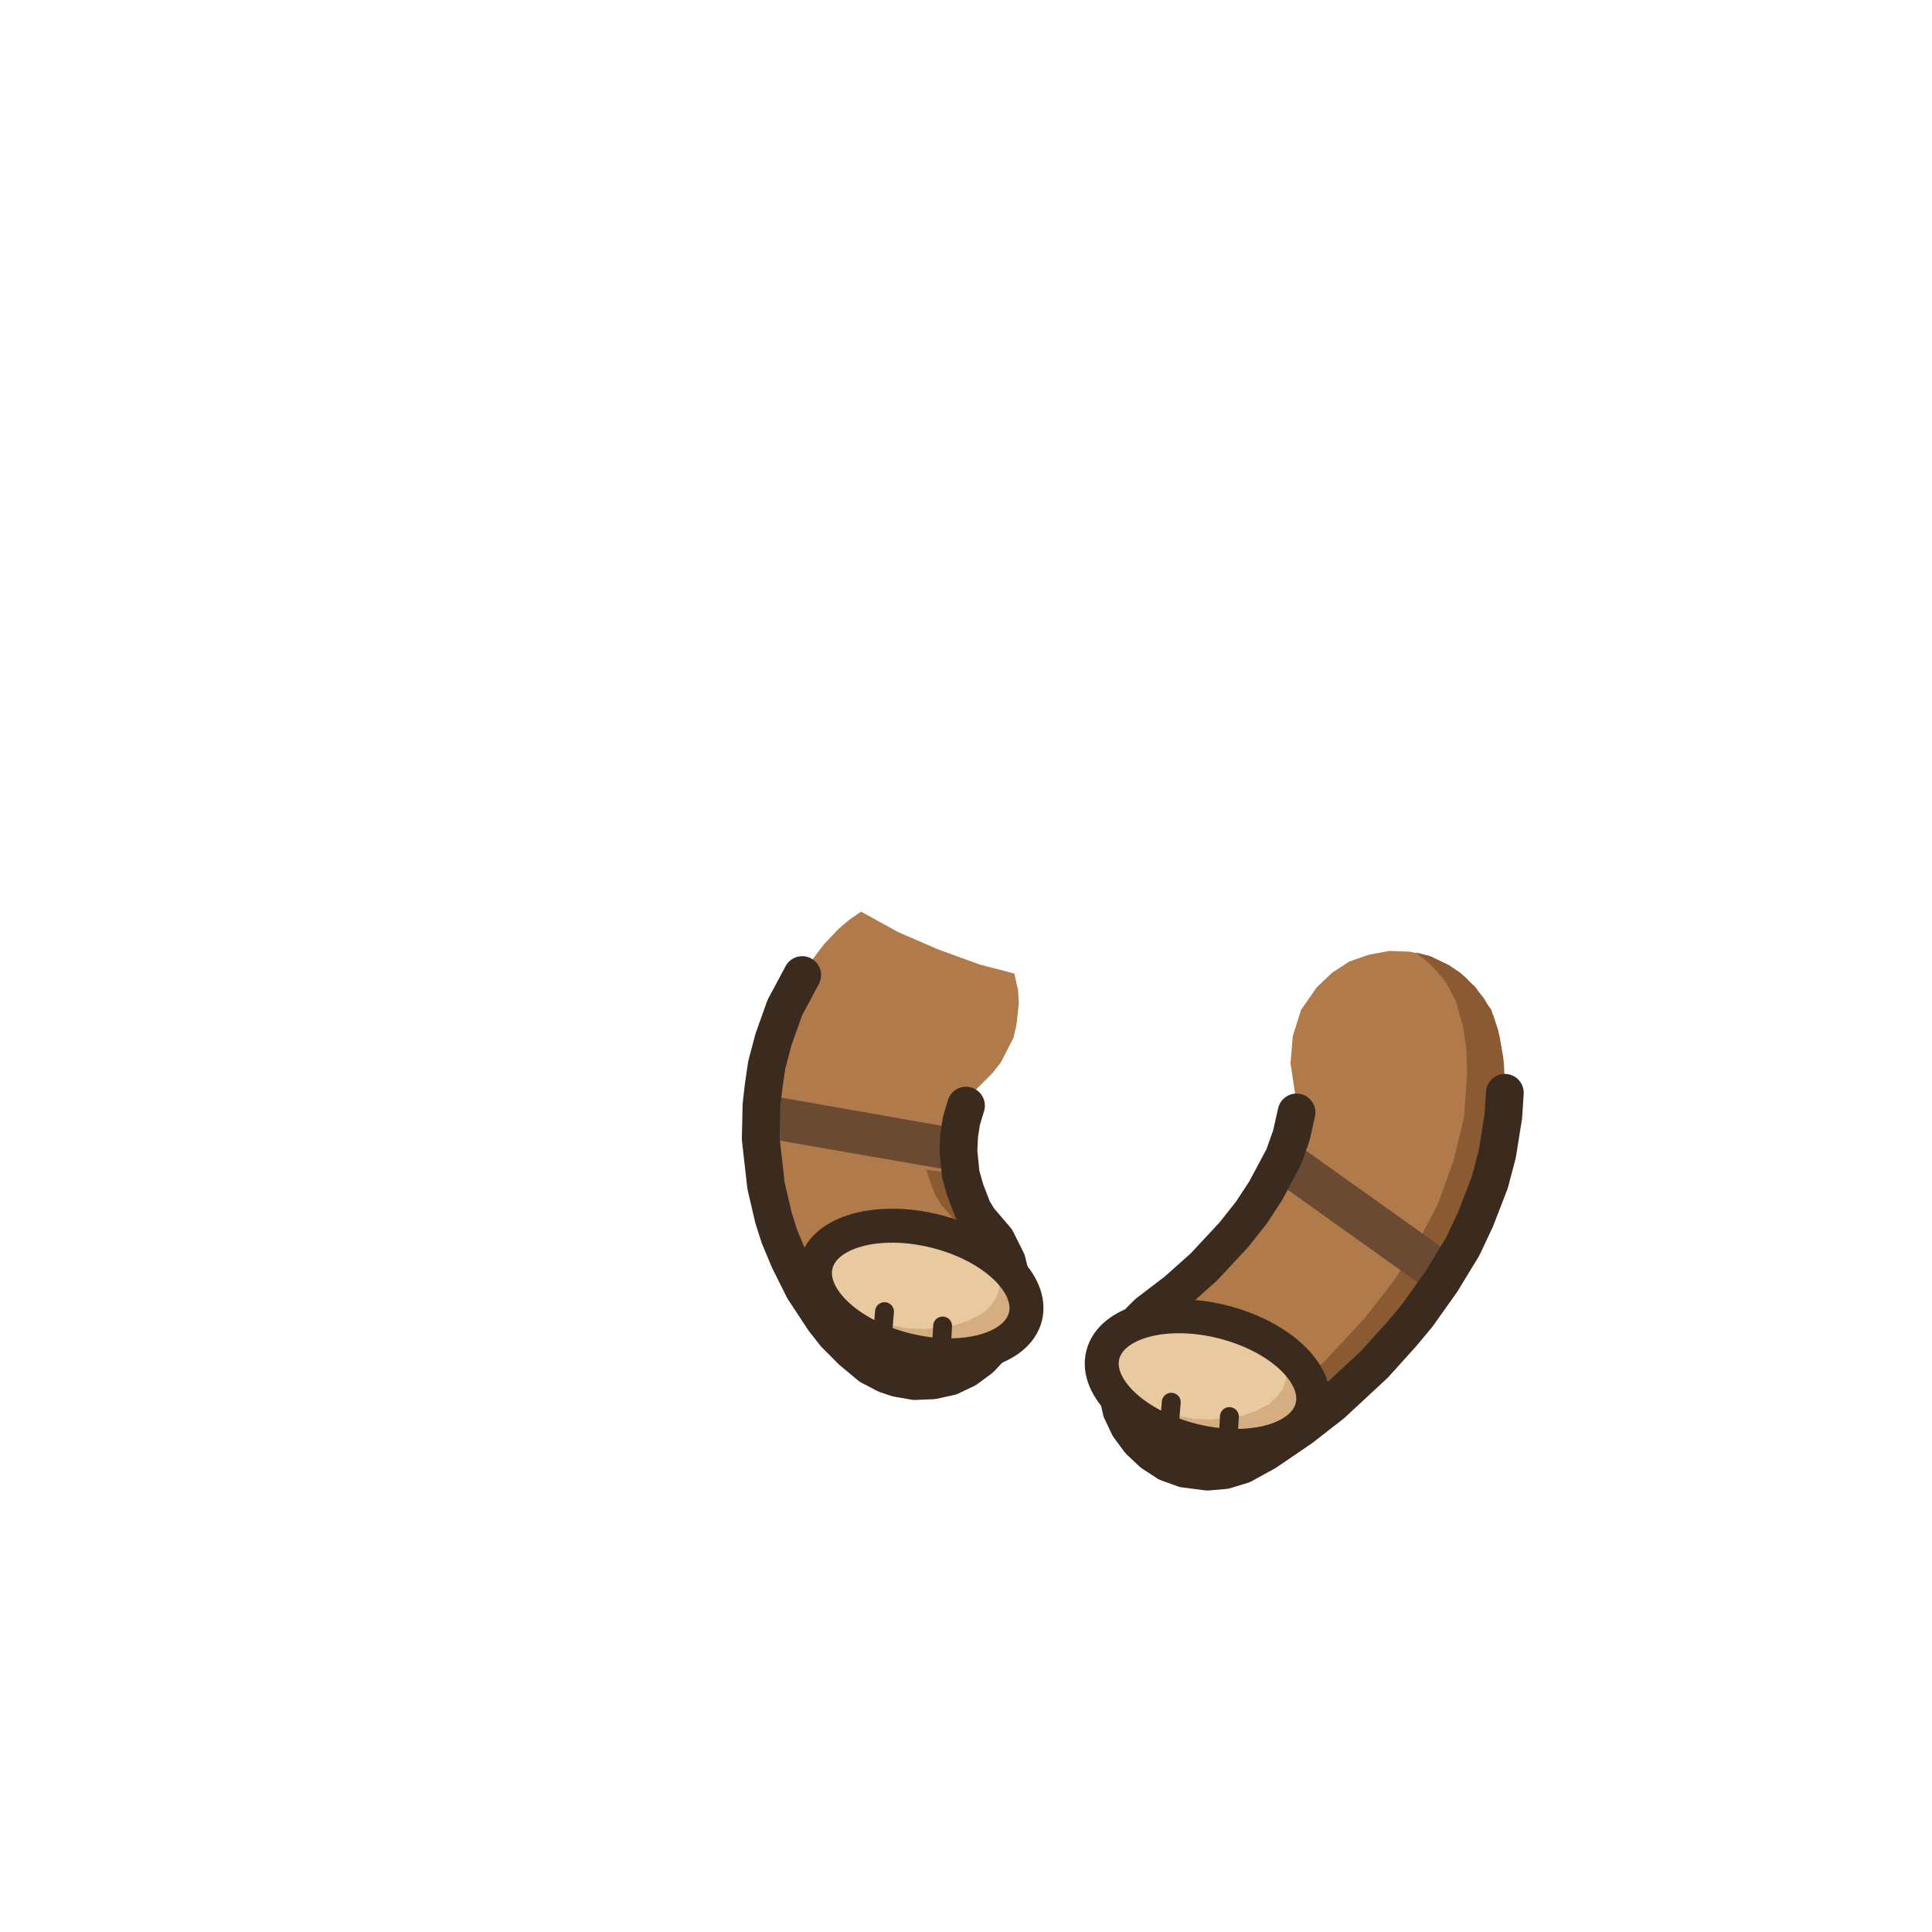
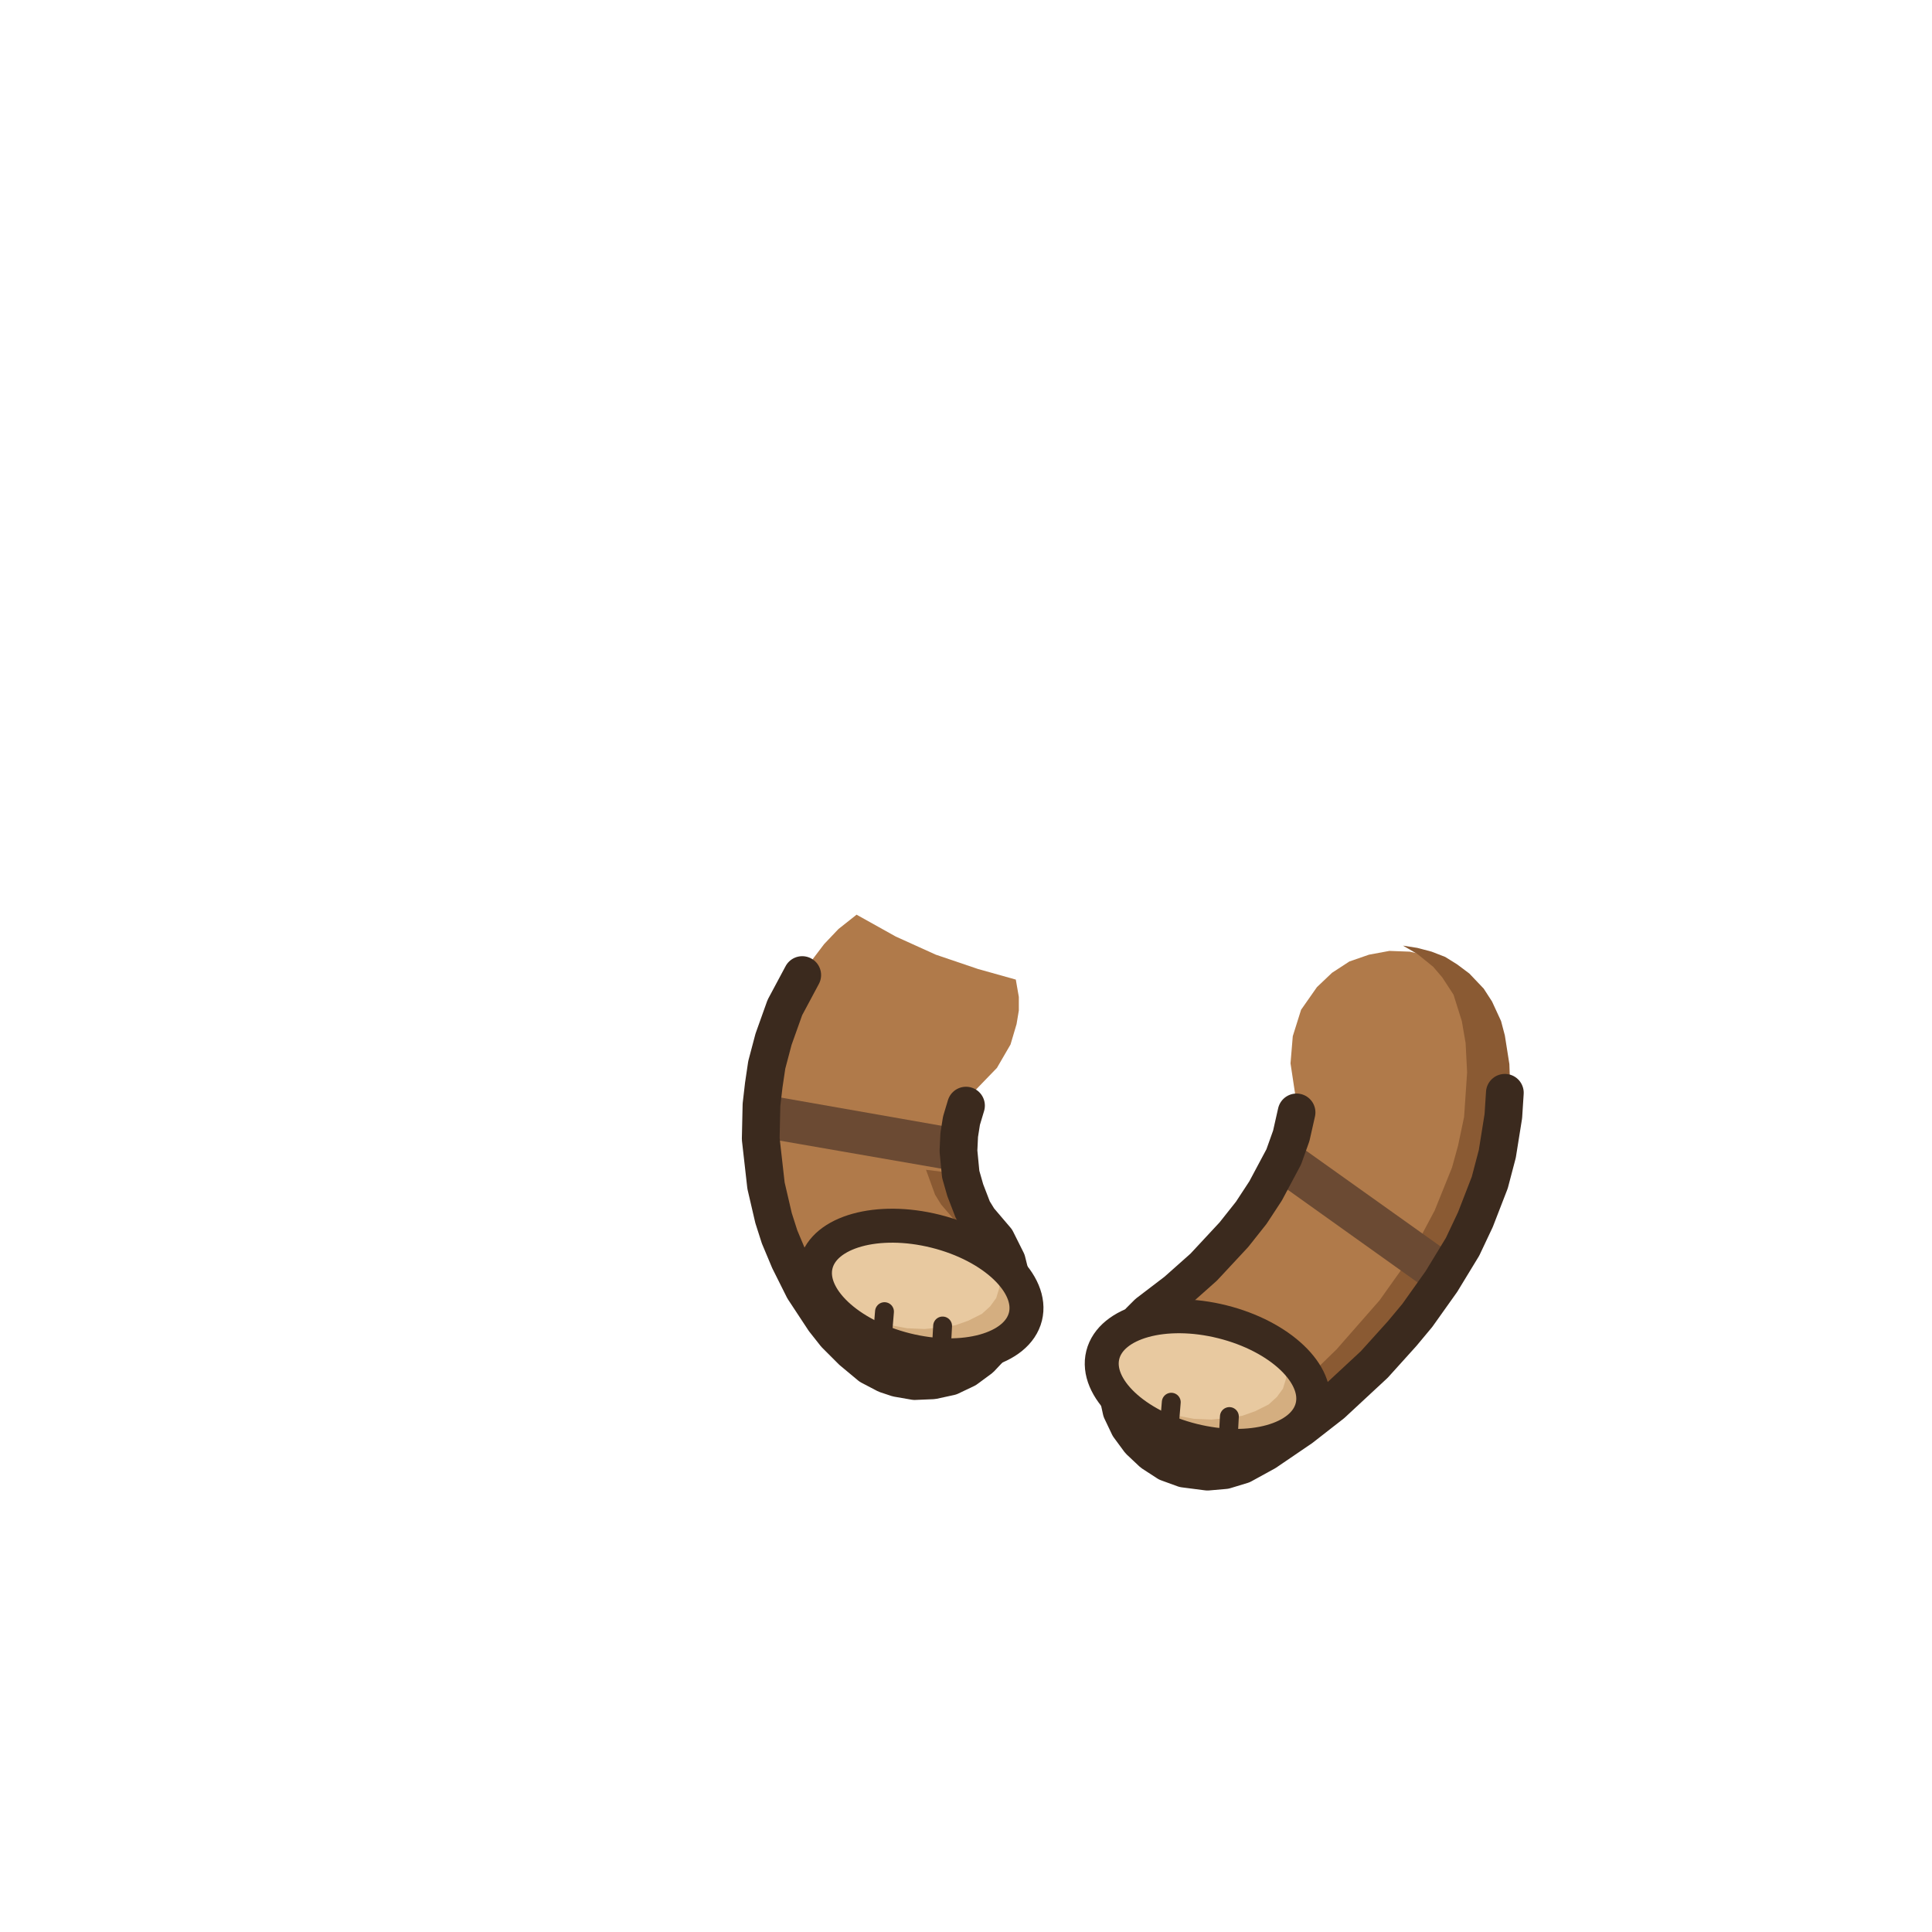
<svg xmlns="http://www.w3.org/2000/svg" viewBox="0 0 256 256">
-   <path d="M102.5 137.7 L101.6 141.1 L100.9 146.4 L100.8 150.9 L101.1 154.4 L101.9 158.8 L103.3 163.9 L104.6 167 L106.5 170.8 L109.2 174.9 L110.7 176.8 L114.1 180 L116.7 181.8 L118.9 182.6 L122 183 L125.1 182.6 L128 181.4 L130.5 179.5 L132 177.7 L133.4 174.9 L133.9 172.6 L134 170.2 L133.4 167.1 L132.4 165 L129.3 161 L128.2 158.7 L127.2 154.7 L127 151.4 L127.4 148.5 L128.2 146.1 L129.2 144.5 L131.5 142.2 L132.6 140.8 L134.3 137.5 L134.7 135.7 L135 133 L134.9 131.2 L134.4 129 L129.8 127.8 L124.3 125.8 L119 123.5 L114.1 120.8 L112.5 121.9 L111.1 123.1 L109.2 125.1 L107 128 L104.4 132.7Z" fill="#B07A4A" />
-   <path d="M115.2 180.9 L118.1 182.4 L120.4 182.9 L123.6 182.9 L125.9 182.4 L128.7 181 L130.5 179.5 L132 177.7 L133.1 175.6 L133.6 174.1 L134 171.8 L134 170.2 L133.6 167.9 L132.4 165 L131.5 163.7 L129.7 161.6 L128.9 160.3 L128.2 158.7 L127.4 156 L125.1 155.3 L122.7 155 L123.9 158.3 L124.7 159.6 L126.5 161.7 L127.4 163 L128.6 165.9 L129 168.2 L129 169.8 L128.6 172.1 L128.1 173.6 L127.4 175 L126 176.9 L123.7 179 L121.6 180.1 L119.3 180.8 L117 181Z" fill="#8A5A33" />
+   <path d="M102.5 137.7 L101.6 141.1 L100.9 146.4 L100.8 150.9 L101.1 154.4 L101.9 158.8 L103.3 163.9 L104.6 167 L106.5 170.8 L109.2 174.9 L110.7 176.8 L114.1 180 L116.7 181.8 L118.9 182.6 L122 183 L125.1 182.6 L128 181.4 L130.5 179.5 L132.4 177 L133.6 174.1 L134 171 L133.6 167.9 L132.8 165.7 L131.5 163.7 L129.3 161 L127.9 157.7 L127.1 153.6 L127 151.4 L127.2 149.4 L127.6 147.6 L128.5 145.6 L129.2 144.5 L132.1 141.5 L133.9 138.4 L134.7 135.7 L135 133.9 L135 132.1 L134.6 129.8 L129.6 128.4 L124 126.5 L118.7 124.1 L113.5 121.2 L111.1 123.1 L109.2 125.1 L107 128 L104.4 132.7Z" fill="#B07A4A" />
+   <path d="M114.3 181.1 L117.1 182.7 L119.5 183.5 L122 183.7 L124.5 183.5 L127.6 182.4 L129.7 181.1 L131.5 179.4 L133 177.3 L134 175.1 L134.6 172.7 L134.7 171 L134.5 168.5 L134 166.9 L133 164.7 L129.6 160 L128.8 158.4 L128.2 156.3 L125.1 155.3 L122.7 155 L123.9 158.3 L124.7 159.6 L126.5 161.7 L127.4 163 L128.6 165.9 L129 168.2 L128.9 170.6 L128.4 172.9 L127.4 175 L125.5 177.5 L124.3 178.5 L122.3 179.8 L120.1 180.6 L117.8 181 L115.4 180.9 L113.6 180.5Z" fill="#8A5A33" />
  <path d="M127.3 155.3 L127 152.5 L127.2 149.6 L101 145 L100.8 150.7Z" fill="#6B4A33" />
  <path d="M102.5 137.7 L101.6 141.1 L101.2 143.8 L100.9 146.4 L100.8 150.9 L101.5 157.1 L102.5 161.4 L103.3 163.9 L104.6 167 L106.5 170.8 L109.2 174.9 L110.7 176.8 L112.9 179 L115.3 181 L117.4 182.1 L118.9 182.6 L121.2 183 L123.6 182.9 L125.9 182.4 L128 181.4 L129.9 180 L131.5 178.3 L132.8 176.3 L133.6 174.1 L134 171 L133.8 168.7 L133.4 167.1 L132 164.3 L129.7 161.6 L128.9 160.3 L127.9 157.7 L127.3 155.6 L127 152.5 L127.1 150.4 L127.4 148.5 L128 146.5M106.3 129.2 L104 133.5 L102.5 137.7" fill="none" stroke="#3B2A1E" stroke-width="5" stroke-linecap="round" stroke-linejoin="round" />
  <path d="M165.8 160.7 L163.5 163.6 L159.5 167.9 L155.9 171.1 L152.1 174 L151 175.1 L149.6 177 L148.4 179.9 L148 182.2 L148.1 184.6 L148.6 186.9 L149.6 189 L151 190.9 L152.7 192.5 L154.7 193.8 L156.9 194.6 L159.2 195 L160.8 195 L163.1 194.6 L164.6 194.1 L170.1 190.9 L174.2 187.9 L179.9 183 L184.3 178.5 L189.2 172.4 L192.6 167.1 L195.1 162.4 L197.4 156.7 L198.8 150.9 L199.3 147 L199.4 144.1 L199.3 141.1 L198.5 136.4 L197.9 134.6 L196.6 132.2 L194.2 129.5 L192 127.9 L189.5 126.7 L186.8 126.1 L184.1 126 L181.4 126.5 L178.8 127.4 L176.5 128.9 L174.5 130.8 L172.4 133.8 L171.3 137.3 L171 140.9 L171.8 146.2 L171.7 148.1 L171.1 150.5 L170.1 153.3 L168.7 156.1Z" fill="#B07A4A" />
-   <path d="M153.2 192.9 L155.4 194.1 L156.9 194.6 L159.2 195 L161.6 194.9 L163.1 194.6 L165.3 193.8 L170.1 190.9 L176.5 186 L182.1 180.8 L187.8 174.3 L191 169.8 L192.6 167.1 L195.5 161.6 L197.6 155.8 L199 150 L199.4 144.1 L199.2 140.2 L198.7 137.3 L197.6 133.8 L195.5 130.8 L193.5 128.9 L192 127.9 L189.5 126.7 L187.6 126.2 L189.2 127.5 L190.5 128.8 L191.6 130.2 L192.9 132.6 L193.9 136.2 L194.3 139.1 L194.4 142.1 L194 148 L192.6 153.8 L190.5 159.6 L187.6 165.1 L184.7 169.7 L180.8 174.7 L175.5 180.4 L170.9 184.5 L165.1 188.9 L160.3 191.8 L157.3 192.8 L155 193Z" fill="#8A5A33" />
+   <path d="M151.6 192.6 L153.6 194 L155.2 194.7 L156.7 195.3 L159.1 195.7 L162.5 195.5 L164.8 194.7 L166.4 194 L170.5 191.5 L174.6 188.5 L180.9 182.9 L186.3 177.2 L188.4 174.7 L191.6 170.2 L194.8 164.7 L197.3 159 L199.1 153.1 L200 147 L200.1 144 L200 141 L199.4 137.2 L198.9 135.3 L197.7 132.7 L196.6 131 L194.7 129 L193.1 127.8 L191.5 126.8 L189.7 126.1 L187.8 125.6 L185.9 125.3 L187.8 126.4 L189.9 128.1 L191.1 129.5 L192.6 131.8 L193.7 135.3 L194.2 138.2 L194.4 142.1 L194 148 L193.2 151.8 L192.4 154.7 L190.1 160.4 L187.6 165.1 L186 167.8 L182.8 172.3 L177.1 178.8 L173.2 182.6 L167.4 187.2 L162.7 190.4 L160.3 191.8 L158.9 192.4 L157.3 192.8 L155 193Z" fill="#8A5A33" />
  <path d="M189.9 171.4 L192.9 166.6 L171 151 L170.1 153.3 L168.6 156.2Z" fill="#6B4A33" />
  <path d="M165.8 160.7 L163.5 163.6 L159.5 167.9 L155.9 171.1 L152.1 174 L151 175.1 L149.6 177 L148.4 179.9 L148 182.2 L148.1 184.6 L148.6 186.9 L149.6 189 L151 190.9 L152.7 192.5 L154.7 193.8 L156.9 194.6 L160 195 L162.3 194.8 L164.6 194.1 L167.7 192.4 L172.4 189.2 L176.5 186 L182.1 180.8 L185.8 176.7 L187.8 174.3 L191 169.8 L193.8 165.2 L195.5 161.6 L197.4 156.7 L198.4 152.9 L199.2 147.9 L199.4 144.8M171.8 147.4 L171.1 150.5 L170.1 153.3 L167.7 157.8 L165.8 160.7" fill="none" stroke="#3B2A1E" stroke-width="5" stroke-linecap="round" stroke-linejoin="round" />
  <ellipse cx="122" cy="171" rx="14.3" ry="8.1" transform="rotate(14 122 171)" fill="#E8C9A0" />
  <path d="M135.9 174.2 L135.9 172.3 L135.2 170.4 L133.7 168.4 L131.4 166.5 L132.2 168 L132.5 169.4 L132.4 170.7 L132 172 L131.2 173.1 L130.1 174.1 L128.3 175 L126.6 175.6 L124.6 175.9 L122.5 176.1 L120.2 176 L117.5 175.5 L113 174.2 L111 173.2 L109.1 172 L110.3 173.6 L111.7 174.9 L115.3 177.1 L119.6 178.7 L124.2 179.5 L128.5 179.4 L130.4 179 L132.1 178.4 L133.6 177.6 L134.7 176.6 L135.5 175.5Z" fill="#D4AE80" />
  <ellipse cx="122" cy="171" rx="14.3" ry="8.1" transform="rotate(14 122 171)" fill="none" stroke="#3B2A1E" stroke-width="4.5" />
  <path d="M117.2 173.8 L116.9 177.4 M124.9 175.7 L124.7 179.4" fill="none" stroke="#3B2A1E" stroke-width="2.5" stroke-linecap="round" stroke-linejoin="round" />
  <ellipse cx="160" cy="183" rx="14.3" ry="8.1" transform="rotate(14 160 183)" fill="#E8C9A0" />
  <path d="M173.9 186.2 L173.9 184.3 L173.2 182.4 L171.7 180.4 L169.4 178.5 L170.2 180 L170.5 181.4 L170.4 182.7 L170 184 L169.2 185.1 L168.1 186.1 L166.3 187 L164.6 187.6 L162.6 187.9 L160.5 188.1 L158.2 188 L155.5 187.5 L151 186.2 L149 185.2 L147.1 184 L148.3 185.6 L149.7 186.9 L153.3 189.1 L157.6 190.7 L162.2 191.5 L166.5 191.4 L168.4 191 L170.1 190.4 L171.6 189.6 L172.7 188.6 L173.5 187.5Z" fill="#D4AE80" />
  <ellipse cx="160" cy="183" rx="14.3" ry="8.1" transform="rotate(14 160 183)" fill="none" stroke="#3B2A1E" stroke-width="4.5" />
  <path d="M155.2 185.8 L154.9 189.4 M162.9 187.7 L162.7 191.4" fill="none" stroke="#3B2A1E" stroke-width="2.5" stroke-linecap="round" stroke-linejoin="round" />
</svg>
